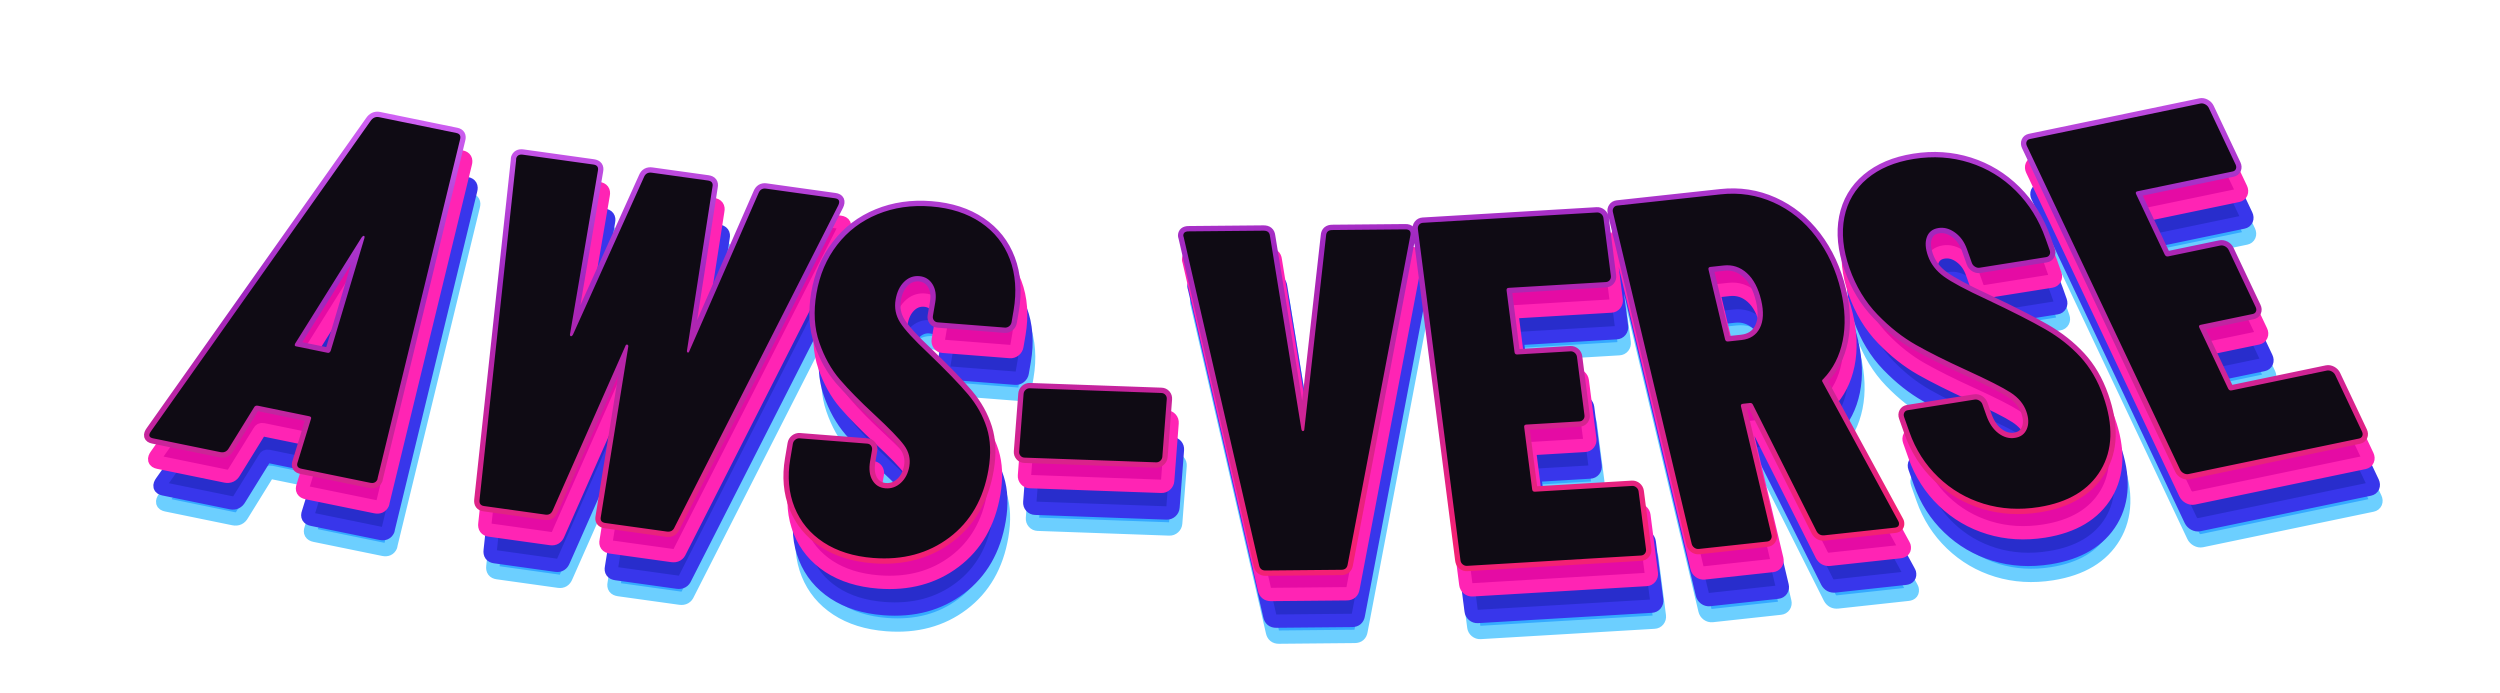
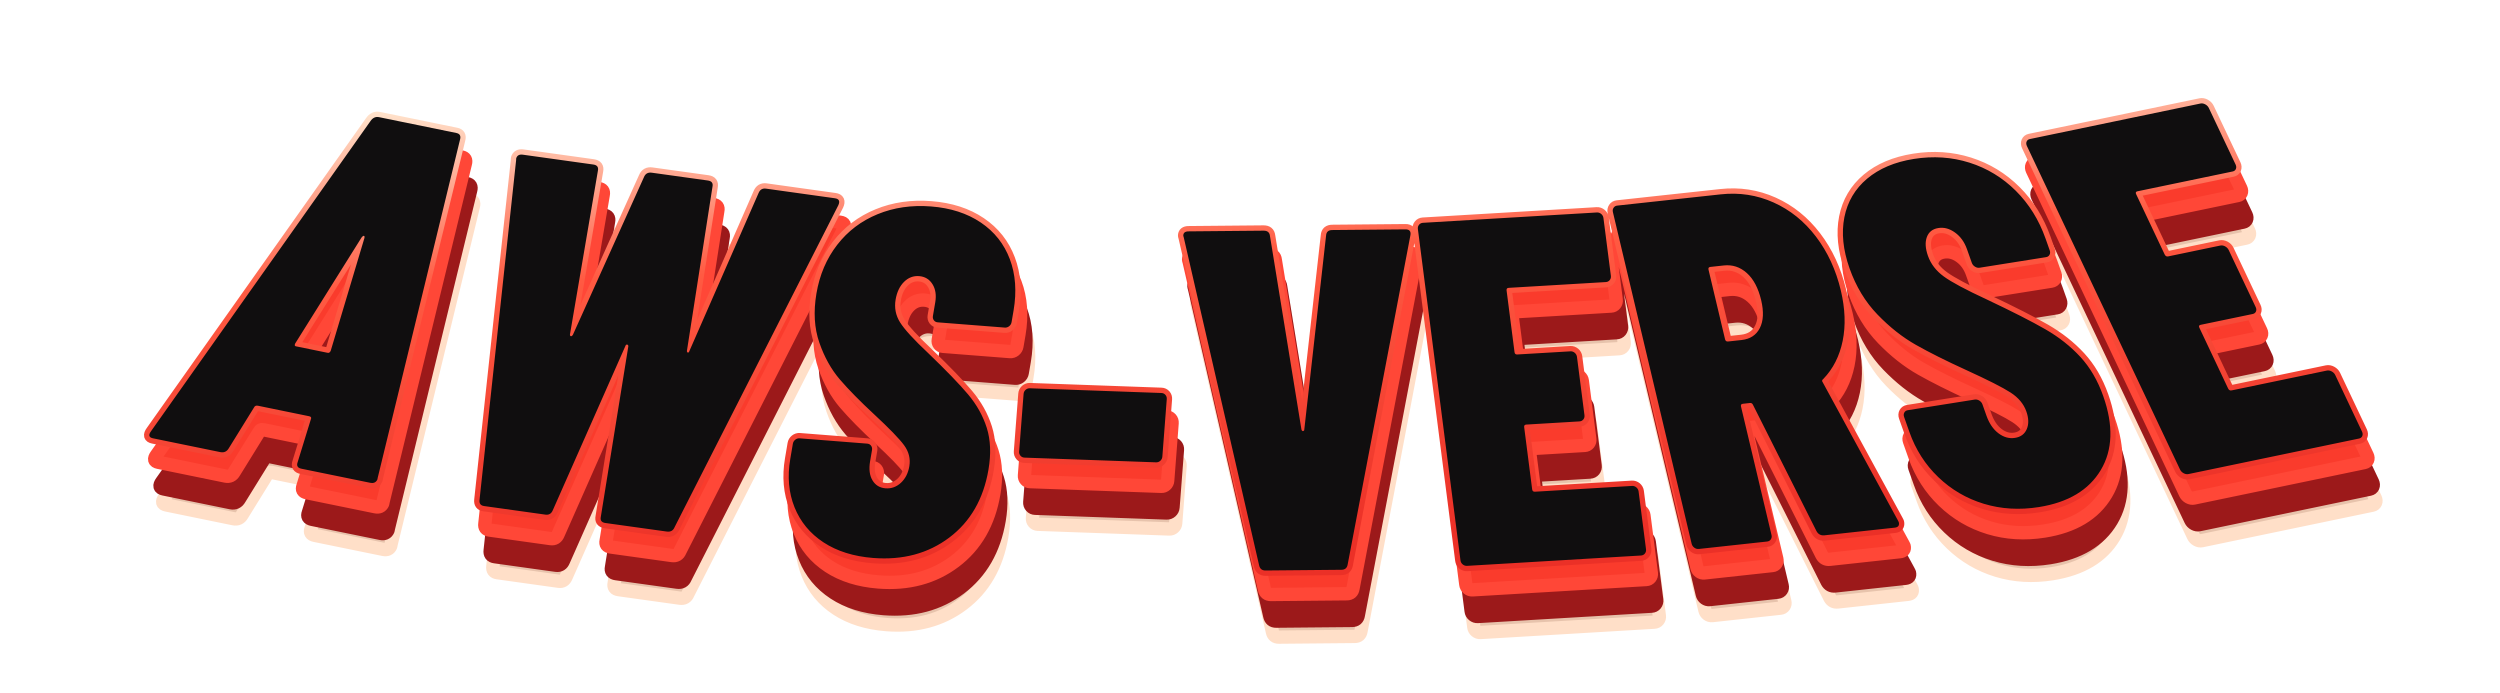
<svg xmlns="http://www.w3.org/2000/svg" viewBox="0 0 938 260" role="img" aria-label="AWS-VERSE">
  <defs>
    <path id="type" d="M111.68 173.4 116.64 157.29Q117.06 156.39 115.99 156.17L96.78 152.23Q95.71 152.01 95.29 152.91L85.88 168.12Q84.79 170.06 82.65 169.63L57.39 164.45Q55.07 163.98 56.69 161.75L138.98 45.47Q140.26 43.56 142.22 43.96L171.22 49.9Q173.18 50.3 172.61 52.35L141.74 179.17L141.59 179.92Q140.84 181.54 138.88 181.14L113.08 175.86Q110.94 175.42 111.68 173.4ZM111.03 129.94 122.95 132.38Q123.66 132.53 124.08 131.63L136.73 89.32Q136.89 88.56 136.53 88.49Q136.17 88.42 135.66 89.1L110.74 128.9Q110.32 129.8 111.03 129.94Z M179.92 187.53 193.64 60.17 193.68 59.41Q194.19 57.76 196.17 58.04L222.61 61.73Q224.77 62.03 224.33 64.08L213.84 125.53Q213.85 126.1 214.21 126.15Q214.57 126.2 214.92 125.68L241.6 66.49Q242.4 64.49 244.56 64.8L265.6 67.73Q267.76 68.04 267.32 70.08L257.73 131.66Q257.74 132.23 258.1 132.28Q258.46 132.33 258.63 131.78L284.59 72.49Q285.39 70.5 287.37 70.77L313.27 74.39Q315.61 74.72 314.52 77.05L253.13 197.75Q252.33 199.74 250.17 199.44L227.15 196.23Q224.99 195.93 225.43 193.89L235.75 129.92Q235.74 129.35 235.29 129.29Q234.84 129.22 234.67 129.77L207.44 191.37Q206.64 193.37 204.66 193.09L181.64 189.87Q179.66 189.6 179.92 187.53Z M296.51 172.21 297.48 166.5Q297.64 165.58 298.38 164.98Q299.13 164.39 300.03 164.46L325.38 166.45Q326.29 166.52 326.81 167.21Q327.33 167.9 327.18 168.83L326.46 173.06Q325.71 177.48 327.35 180.22Q329 182.96 332.26 183.22Q335.51 183.47 338.02 181.15Q340.52 178.83 341.18 174.96Q341.9 170.72 339.22 167.06Q336.54 163.4 327.98 155.46Q320.06 148.12 315.15 142.42Q310.25 136.72 307.42 128.56Q304.58 120.41 306.33 110.1Q308.12 99.61 314.11 91.87Q320.1 84.13 329.27 80.37Q338.44 76.61 349.31 77.46Q360.35 78.32 368.01 83.5Q375.66 88.67 378.88 97.22Q382.11 105.78 380.3 116.45L379.54 120.87Q379.39 121.79 378.64 122.39Q377.9 122.98 377 122.91L351.83 120.94Q350.92 120.87 350.4 120.18Q349.87 119.48 350.03 118.56L350.91 113.41Q351.59 109.36 349.86 106.61Q348.13 103.86 344.87 103.6Q341.61 103.35 339.18 105.77Q336.75 108.19 336.03 112.43Q335.25 117.03 337.7 120.95Q340.15 124.88 348.38 132.61Q358.31 142.16 363.2 147.95Q368.09 153.75 370.24 160.54Q372.38 167.33 370.88 176.17Q368.07 192.74 356.18 201.69Q344.29 210.65 327.63 209.35Q316.59 208.48 308.99 203.5Q301.4 198.52 298.11 190.34Q294.82 182.15 296.51 172.21Z M382.38 169.43 384.05 147.81Q384.12 146.89 384.8 146.27Q385.49 145.65 386.39 145.68L435.76 147.45Q436.67 147.48 437.26 148.15Q437.84 148.81 437.77 149.73L436.11 171.35Q436.04 172.26 435.35 172.88Q434.67 173.5 433.76 173.47L384.39 171.7Q383.48 171.67 382.9 171.01Q382.31 170.34 382.38 169.43Z M472.41 212.06 444.17 89.19 443.97 88.47Q443.94 86.83 445.94 86.81L474.09 86.55Q476.27 86.53 476.49 88.53L488.29 161.1Q488.49 161.82 488.94 161.73Q489.39 161.63 489.38 161.09L497.55 88.33Q497.7 86.33 499.87 86.31L527.3 86.06Q529.66 86.03 529.16 88.41L505.65 211.76Q505.33 213.76 503.33 213.78L474.82 214.05Q472.82 214.06 472.41 212.06Z M602.5 105.83 566.06 108Q565.16 108.05 565.27 108.97L568.25 132.14Q568.37 133.06 569.28 133L589.22 131.82Q590.13 131.77 590.84 132.37Q591.56 132.98 591.68 133.9L594.49 155.78Q594.61 156.7 594.06 157.38Q593.51 158.06 592.6 158.11L572.66 159.3Q571.75 159.35 571.87 160.27L574.87 183.62Q574.99 184.54 575.9 184.49L612.34 182.32Q613.24 182.27 613.96 182.87Q614.68 183.48 614.8 184.4L617.59 206.1Q617.7 207.01 617.15 207.7Q616.6 208.38 615.69 208.43L550.43 212.31Q549.52 212.36 548.8 211.76Q548.08 211.15 547.97 210.23L531.99 85.94Q531.87 85.02 532.42 84.34Q532.97 83.66 533.88 83.6L599.15 79.72Q600.05 79.67 600.77 80.27Q601.49 80.88 601.61 81.8L604.4 103.5Q604.51 104.42 603.96 105.1Q603.41 105.78 602.5 105.83Z M681.55 199.28 657.69 151.84Q657.34 151.13 656.62 151.2L653.91 151.5Q653.01 151.6 653.22 152.52L664.67 200.74Q664.89 201.66 664.41 202.37Q663.93 203.08 663.03 203.18L637.39 205.97Q636.49 206.06 635.7 205.49Q634.92 204.91 634.7 203.99L605.16 79.58Q604.94 78.66 605.42 77.95Q605.9 77.23 606.81 77.14L645.63 72.92Q656.1 71.78 665.42 75.96Q674.75 80.14 681.34 88.77Q687.92 97.4 690.68 108.99Q693.12 119.3 691.37 127.89Q689.61 136.48 684.11 142.18Q683.79 142.4 683.68 142.7Q683.56 142.99 683.83 143.34L712.07 195.21L712.43 195.93Q712.86 197.77 710.88 197.98L684.52 200.85Q682.53 201.06 681.55 199.28ZM641.03 101.17 647.24 127.3Q647.46 128.22 648.36 128.13L653.42 127.58Q658.29 127.05 660.31 123.05Q662.32 119.06 660.79 112.62Q659.17 105.81 655.41 102.44Q651.65 99.07 646.77 99.6L641.72 100.15Q640.82 100.25 641.03 101.17Z M716.42 162.11 714.42 156.45Q714.09 155.53 714.5 154.79Q714.9 154.05 715.8 153.91L740.91 149.92Q741.8 149.78 742.66 150.31Q743.51 150.85 743.83 151.77L745.32 155.97Q746.87 160.35 749.83 162.58Q752.8 164.81 756.03 164.29Q759.26 163.78 760.45 160.99Q761.64 158.19 760.28 154.36Q758.8 150.16 754.38 147.29Q749.96 144.43 737.75 138.85Q726.46 133.7 718.88 129.41Q711.3 125.12 704.44 118.02Q697.57 110.91 693.95 100.69Q690.28 90.28 692.01 81.52Q693.75 72.76 700.54 67.05Q707.33 61.34 718.09 59.63Q729.03 57.89 738.95 61.03Q748.88 64.18 756.32 71.58Q763.77 78.98 767.51 89.57L769.06 93.95Q769.38 94.86 768.98 95.6Q768.58 96.34 767.68 96.48L742.75 100.45Q741.85 100.59 741 100.05Q740.14 99.51 739.82 98.6L738.01 93.49Q736.59 89.47 733.54 87.26Q730.48 85.04 727.25 85.56Q724.03 86.07 722.96 88.94Q721.89 91.81 723.37 96.01Q724.98 100.57 729.32 103.74Q733.66 106.91 745.44 112.36Q759.78 119.15 767.39 123.53Q775 127.91 780.52 133.88Q786.04 139.85 789.13 148.61Q794.94 165.05 788.23 176.33Q781.51 187.62 765.01 190.25Q754.07 191.99 744.3 189.01Q734.54 186.03 727.22 179Q719.9 171.97 716.42 162.11Z M837.69 64.34 801.95 71.78Q801.06 71.97 801.48 72.86L812.19 95.49Q812.62 96.39 813.51 96.2L833.06 92.13Q833.95 91.95 834.87 92.44Q835.79 92.94 836.22 93.84L846.33 115.21Q846.76 116.11 846.43 116.87Q846.11 117.62 845.22 117.81L825.66 121.88Q824.77 122.07 825.2 122.96L835.99 145.77Q836.42 146.67 837.3 146.48L873.04 139.04Q873.93 138.86 874.85 139.36Q875.77 139.85 876.2 140.75L886.23 161.94Q886.65 162.84 886.33 163.6Q886 164.35 885.11 164.54L821.1 177.87Q820.21 178.05 819.29 177.55Q818.37 177.05 817.95 176.16L760.49 54.77Q760.07 53.87 760.39 53.11Q760.72 52.35 761.6 52.17L825.62 38.84Q826.5 38.66 827.42 39.16Q828.34 39.65 828.77 40.55L838.8 61.74Q839.22 62.64 838.9 63.4Q838.57 64.16 837.69 64.34Z" />
    <linearGradient id="face-edge" x1="0%" y1="0%" x2="20%" y2="100%">
-       <stop stop-color="#d66afb" />
-       <stop offset=".4" stop-color="#a027bf" />
-       <stop offset="1" stop-color="#f32174" />
+       <stop stop-color="#fff1da" />
+       <stop offset=".4" stop-color="#ff5a42" />
+       <stop offset="1" stop-color="#eb3027" />
    </linearGradient>
  </defs>
  <g stroke-linejoin="round">
-     <use href="#type" transform="translate(5 25)" fill="#35aaff" stroke="#6ccfff" stroke-width="5" />
-     <use href="#type" transform="translate(4 19)" fill="#282dcc" stroke="#3836eb" stroke-width="5" />
-     <use href="#type" transform="translate(2 9)" fill="#e50ba4" stroke="#ff24b4" stroke-width="5" />
-     <use href="#type" fill="#0f0b14" stroke="url(#face-edge)" stroke-width="4" paint-order="stroke fill" />
+     <use href="#type" transform="translate(5 25)" fill="#e7c3ac" stroke="#ffdfc8" stroke-width="5" />
+     <use href="#type" transform="translate(4 19)" fill="#9c191a" stroke="#9c191a" stroke-width="5" />
+     <use href="#type" transform="translate(2 9)" fill="#fa3b2c" stroke="#ff4737" stroke-width="5" />
+     <use href="#type" fill="#100e0f" stroke="url(#face-edge)" stroke-width="4" paint-order="stroke fill" />
  </g>
</svg>
